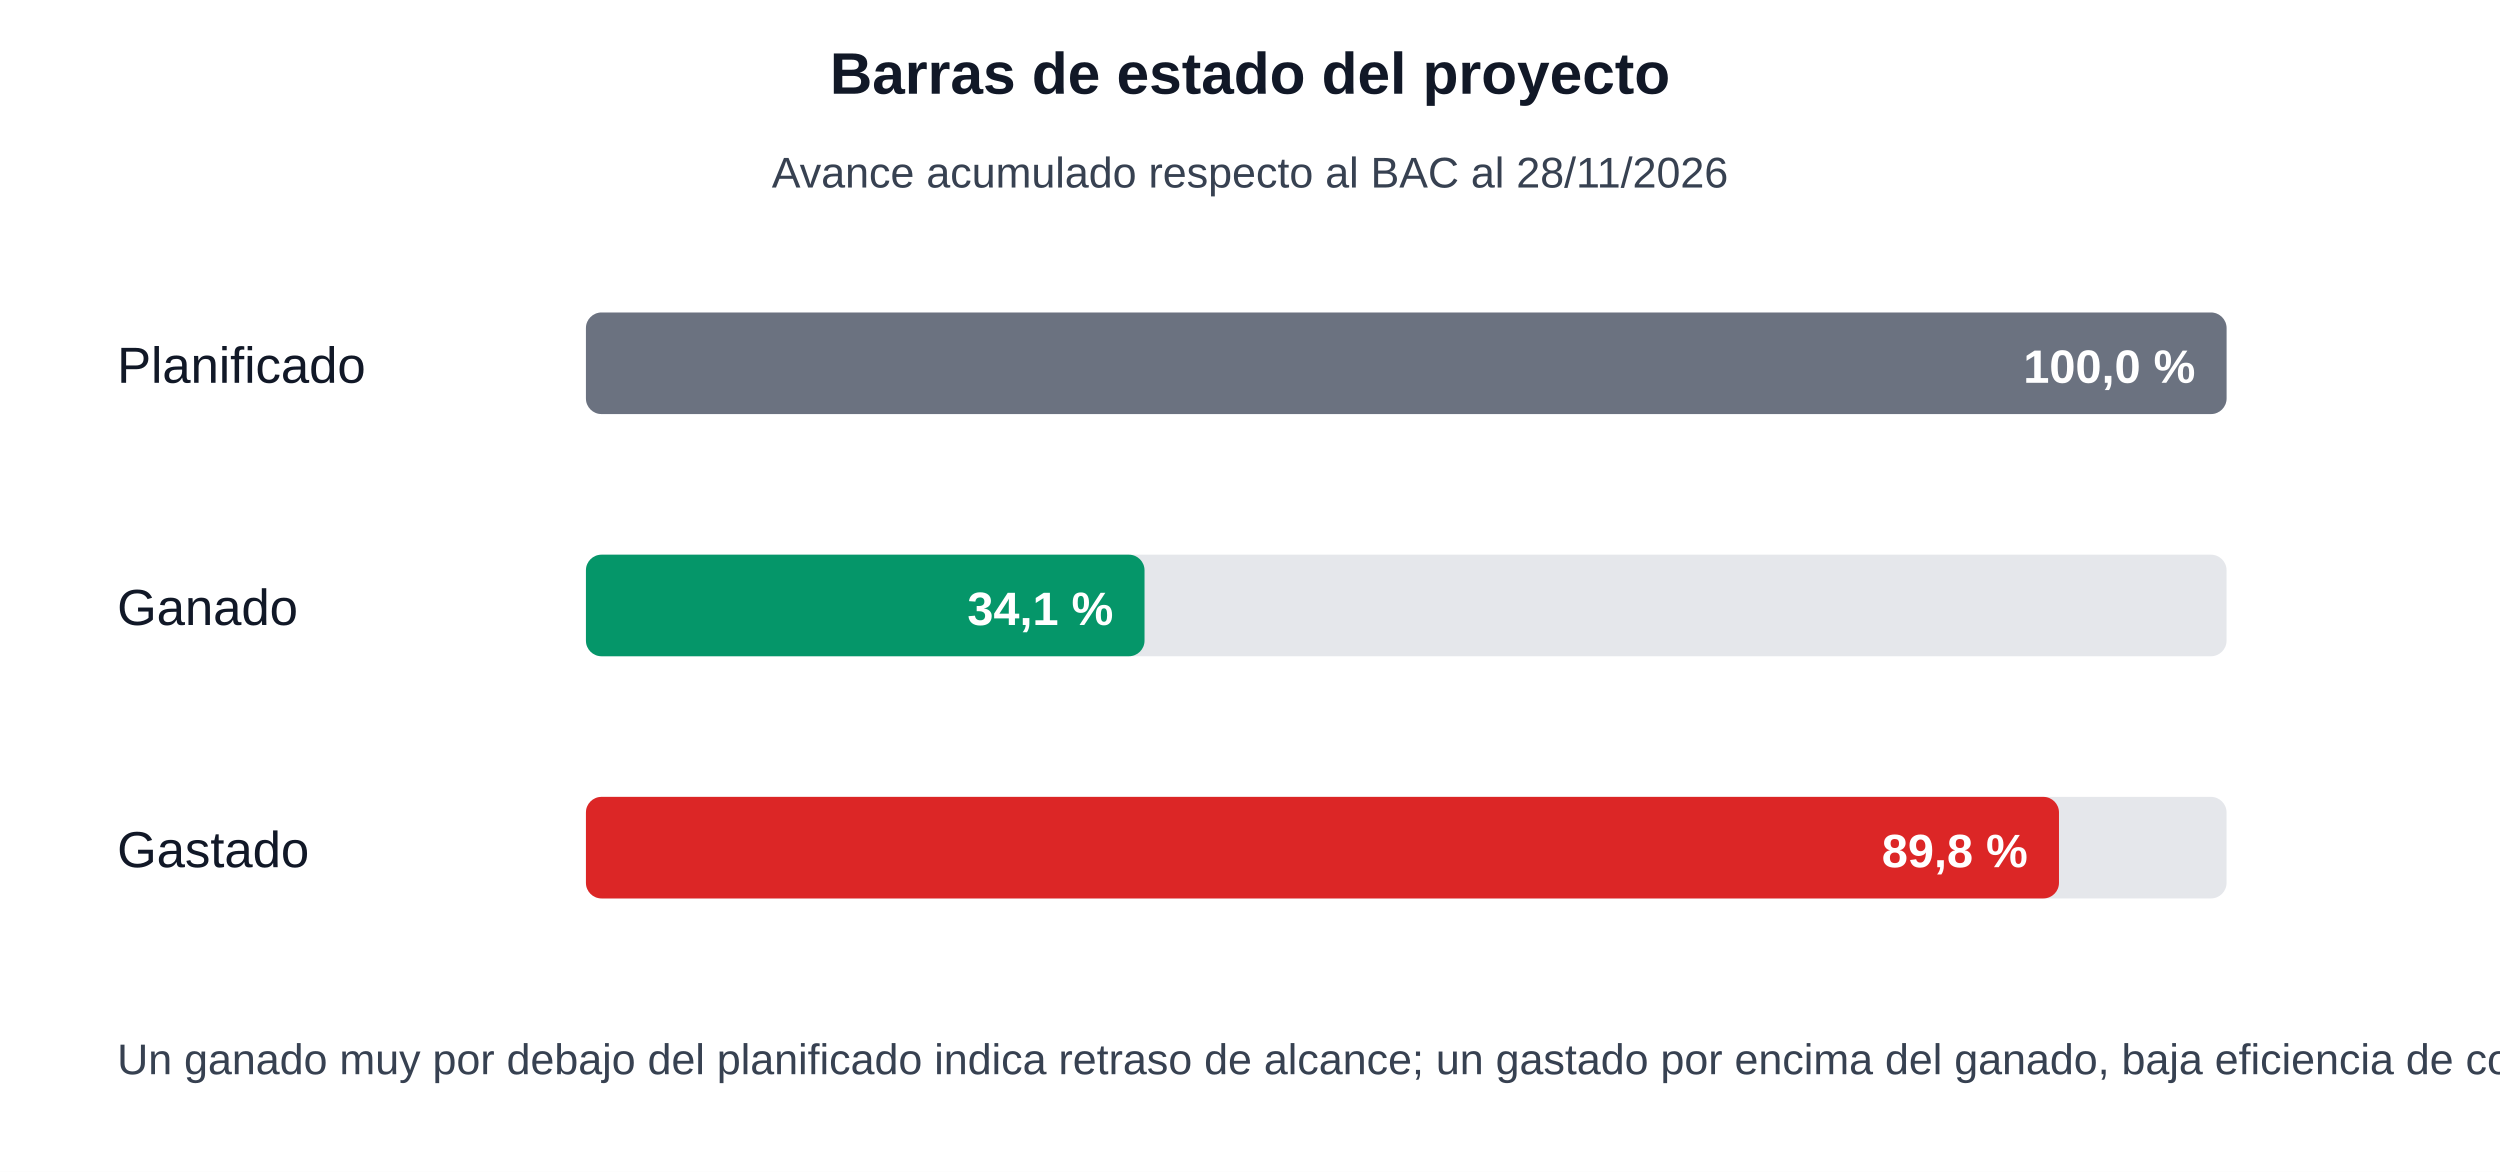
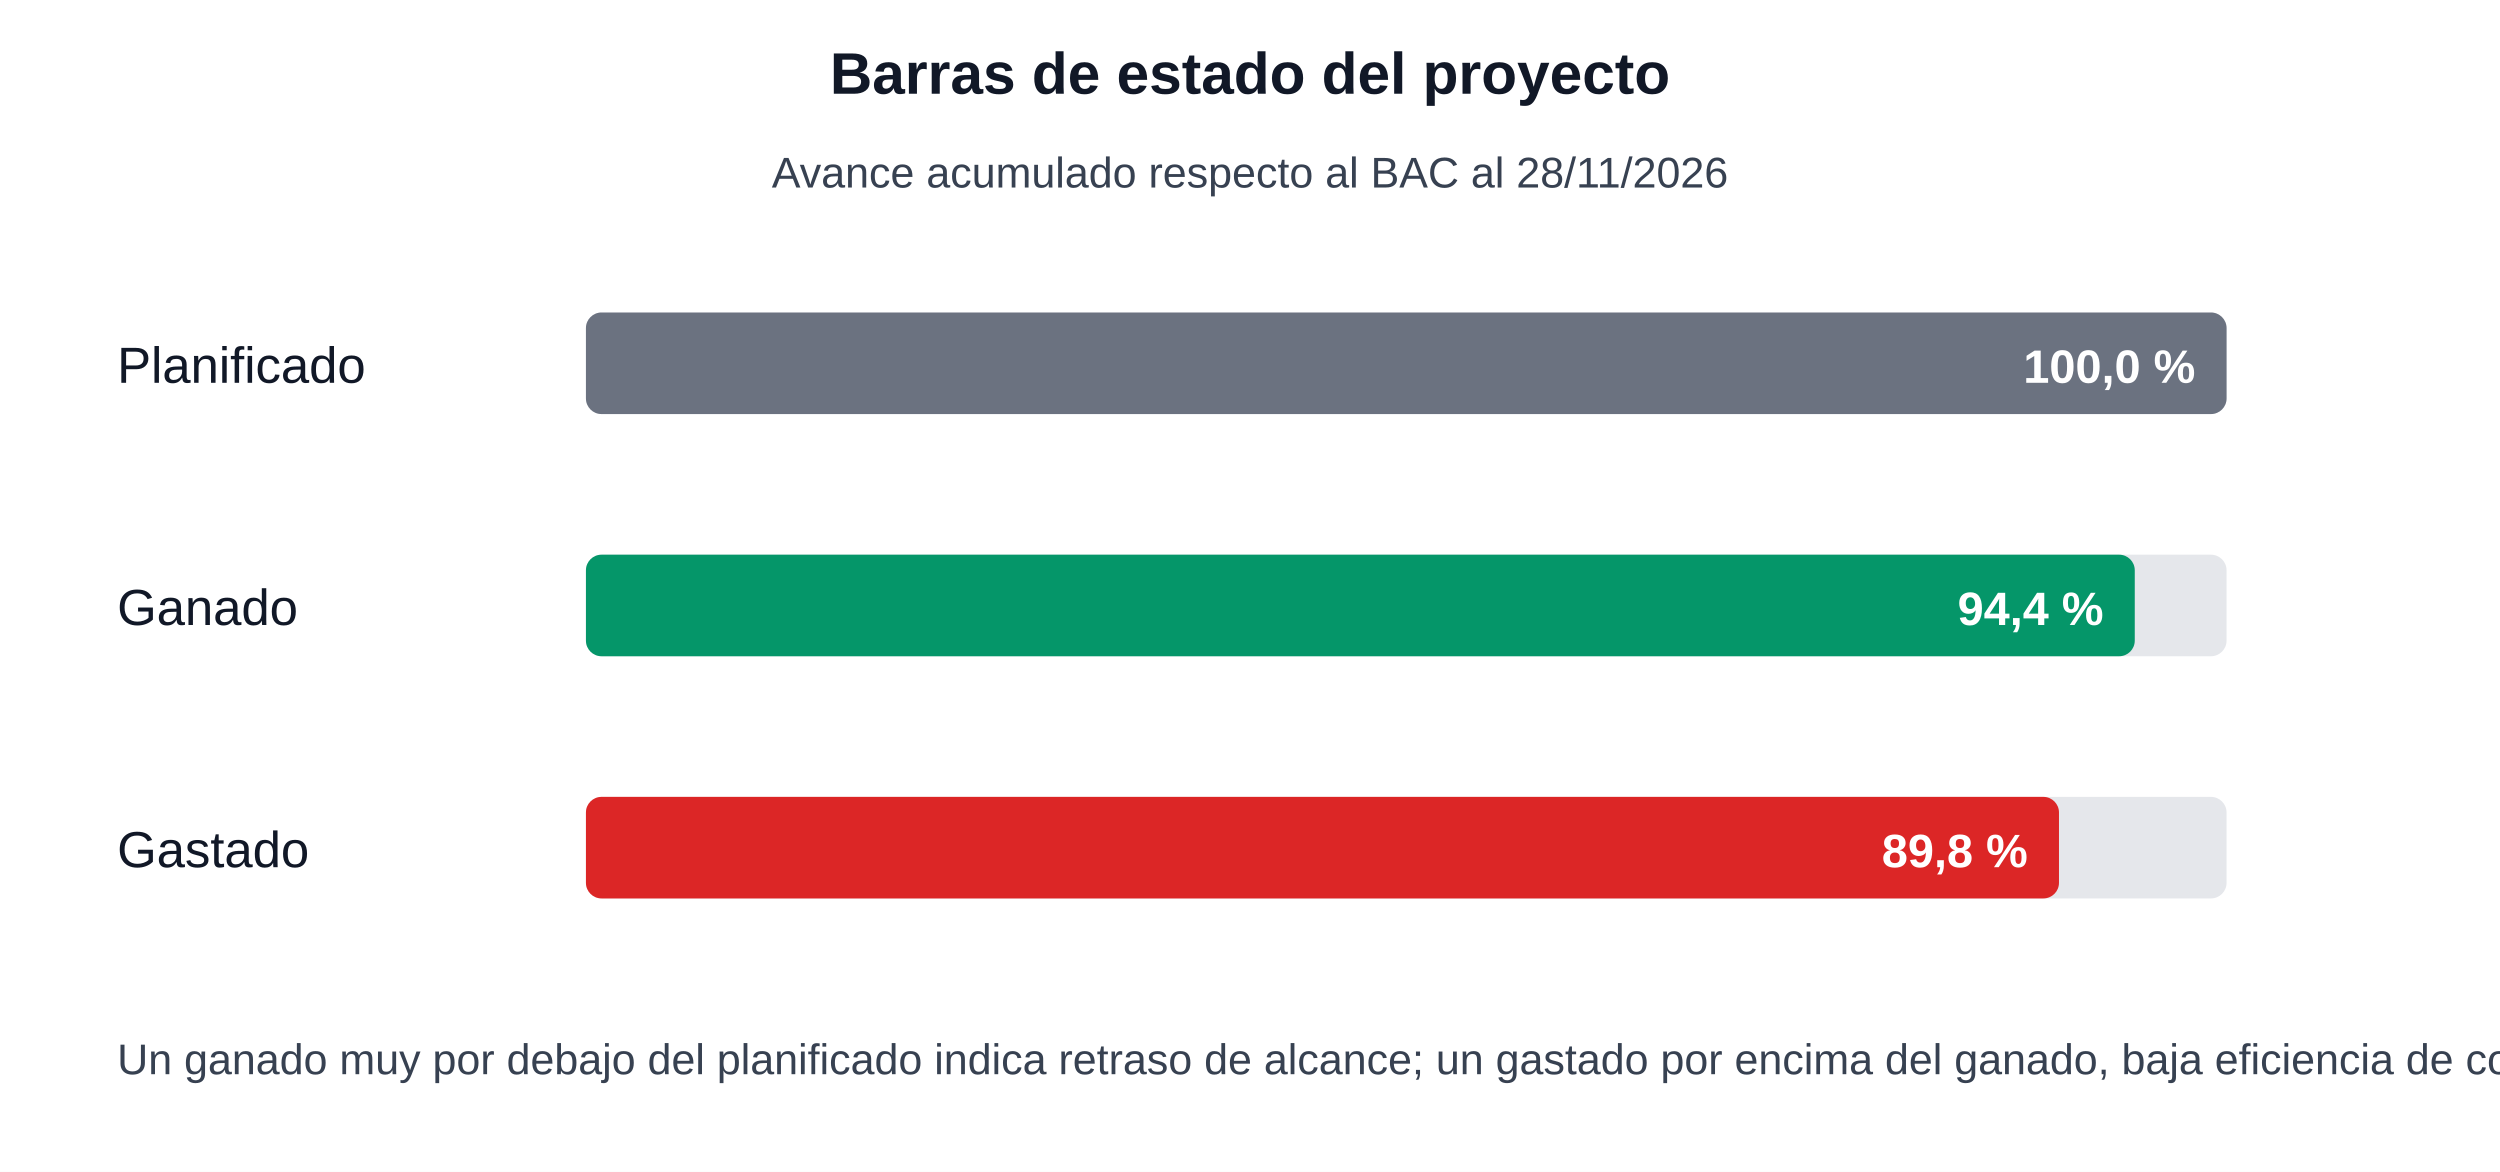
<svg xmlns="http://www.w3.org/2000/svg" viewBox="0 0 640 300" width="640" height="300" font-family="Arial, sans-serif" role="img" aria-label="Barras de estado del proyecto">
  <rect width="640" height="300" fill="#ffffff" />
  <text x="320.0" y="24" text-anchor="middle" font-size="15" font-weight="bold" fill="#111827">Barras de estado del proyecto</text>
  <text x="320" y="48" text-anchor="middle" font-size="11" fill="#374151">Avance acumulado respecto al BAC al 28/11/2026</text>
  <text x="30" y="98" font-size="13" fill="#111827">Planificado</text>
  <rect x="150" y="80" width="420" height="26" fill="#e5e7eb" rx="4" />
  <rect x="150" y="80" width="420.0" height="26" fill="#6b7280" rx="4" />
  <text x="562.0" y="98" text-anchor="end" font-size="12" font-weight="bold" fill="#ffffff">100,0 %</text>
  <text x="30" y="160" font-size="13" fill="#111827">Ganado</text>
  <rect x="150" y="142" width="420" height="26" fill="#e5e7eb" rx="4" />
-   <rect x="150" y="142" width="143.0" height="26" fill="#059669" rx="4" />
-   <text x="285.0" y="160" text-anchor="end" font-size="12" font-weight="bold" fill="#ffffff">34,1 %</text>
+   <rect x="150" y="142" width="396.5" height="26" fill="#059669" rx="4" />
+   <text x="538.5" y="160" text-anchor="end" font-size="12" font-weight="bold" fill="#ffffff">94,4 %</text>
  <text x="30" y="222" font-size="13" fill="#111827">Gastado</text>
  <rect x="150" y="204" width="420" height="26" fill="#e5e7eb" rx="4" />
  <rect x="150" y="204" width="377.1" height="26" fill="#dc2626" rx="4" />
  <text x="519.1" y="222" text-anchor="end" font-size="12" font-weight="bold" fill="#ffffff">89,8 %</text>
  <text x="30" y="275" font-size="11" fill="#374151">Un ganado muy por debajo del planificado indica retraso de alcance; un gastado por encima del ganado, baja eficiencia de costo.</text>
</svg>
